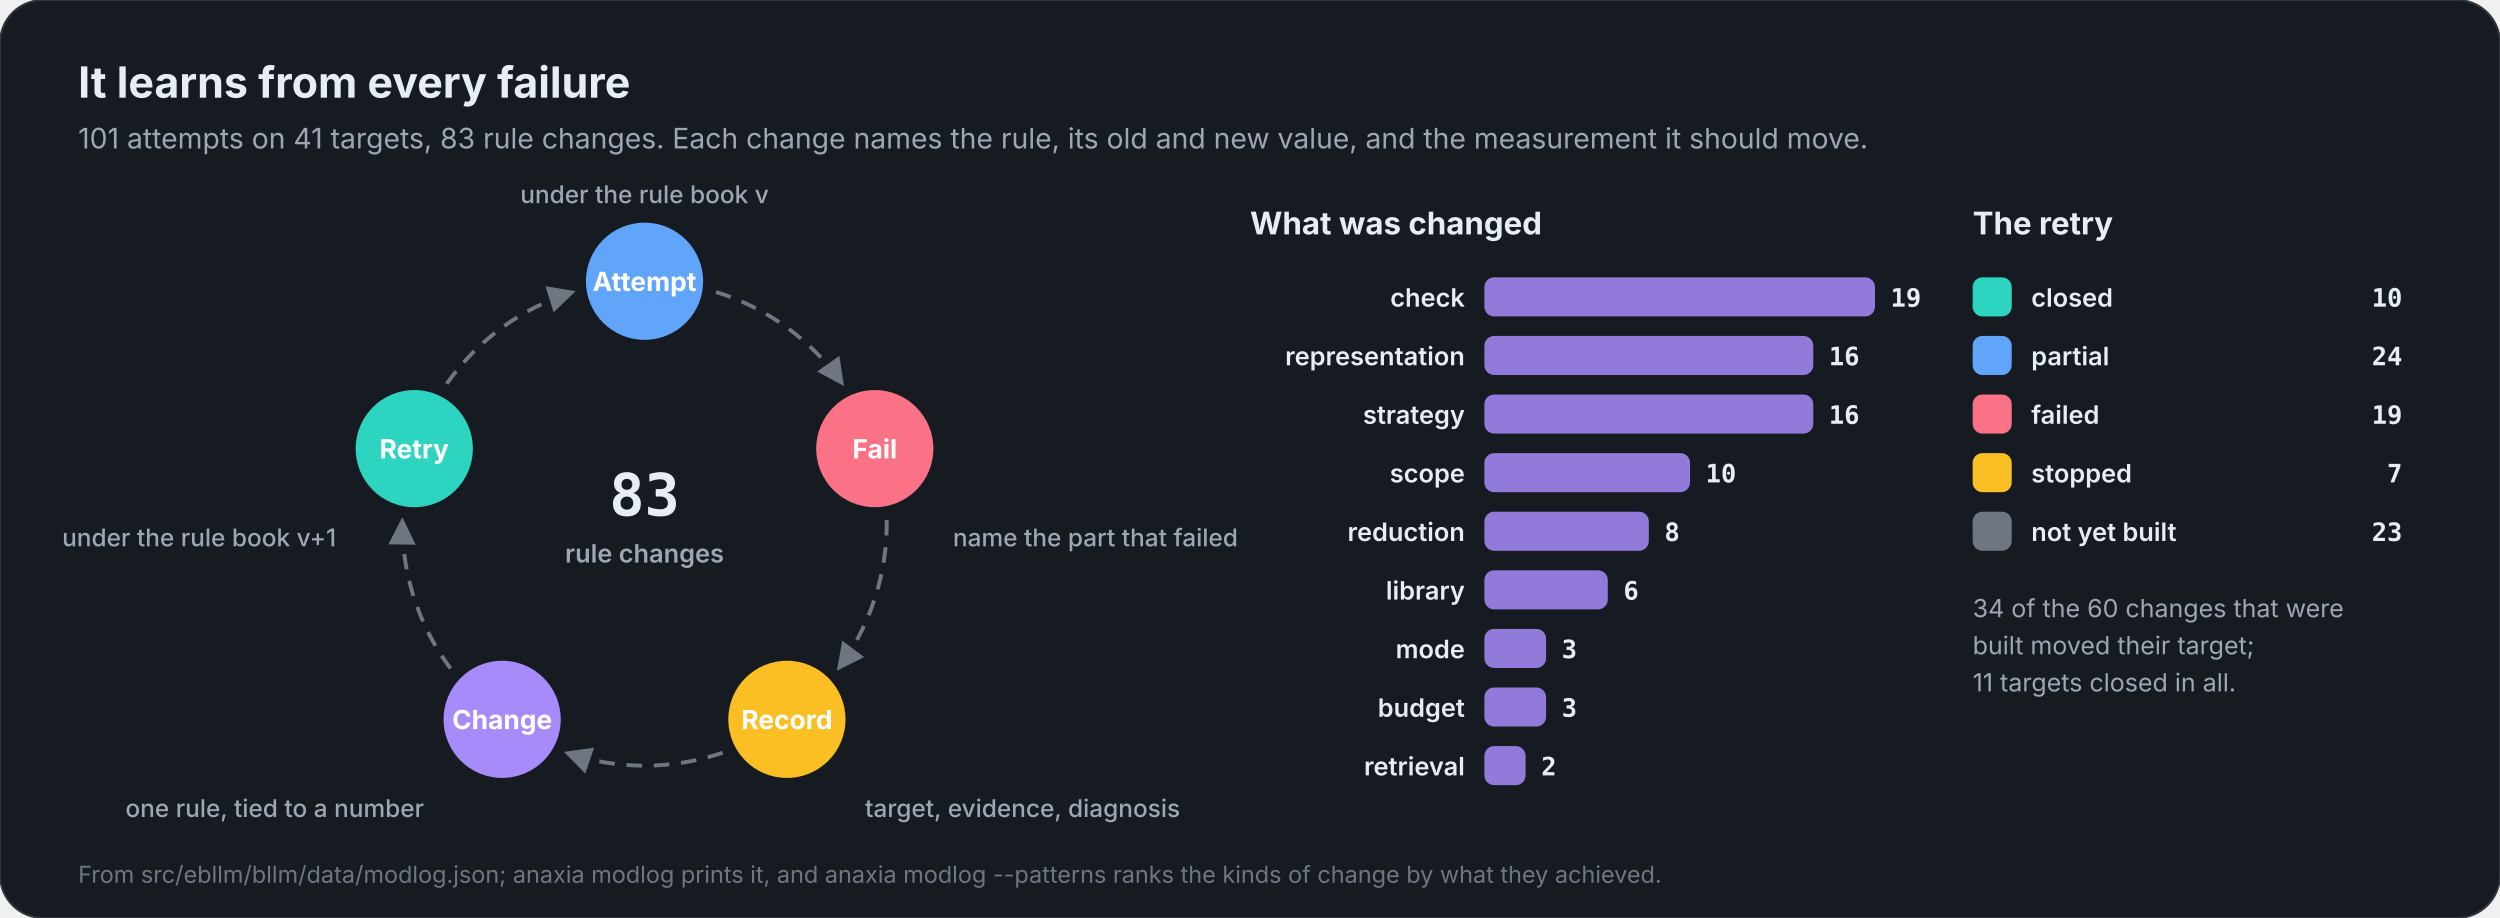
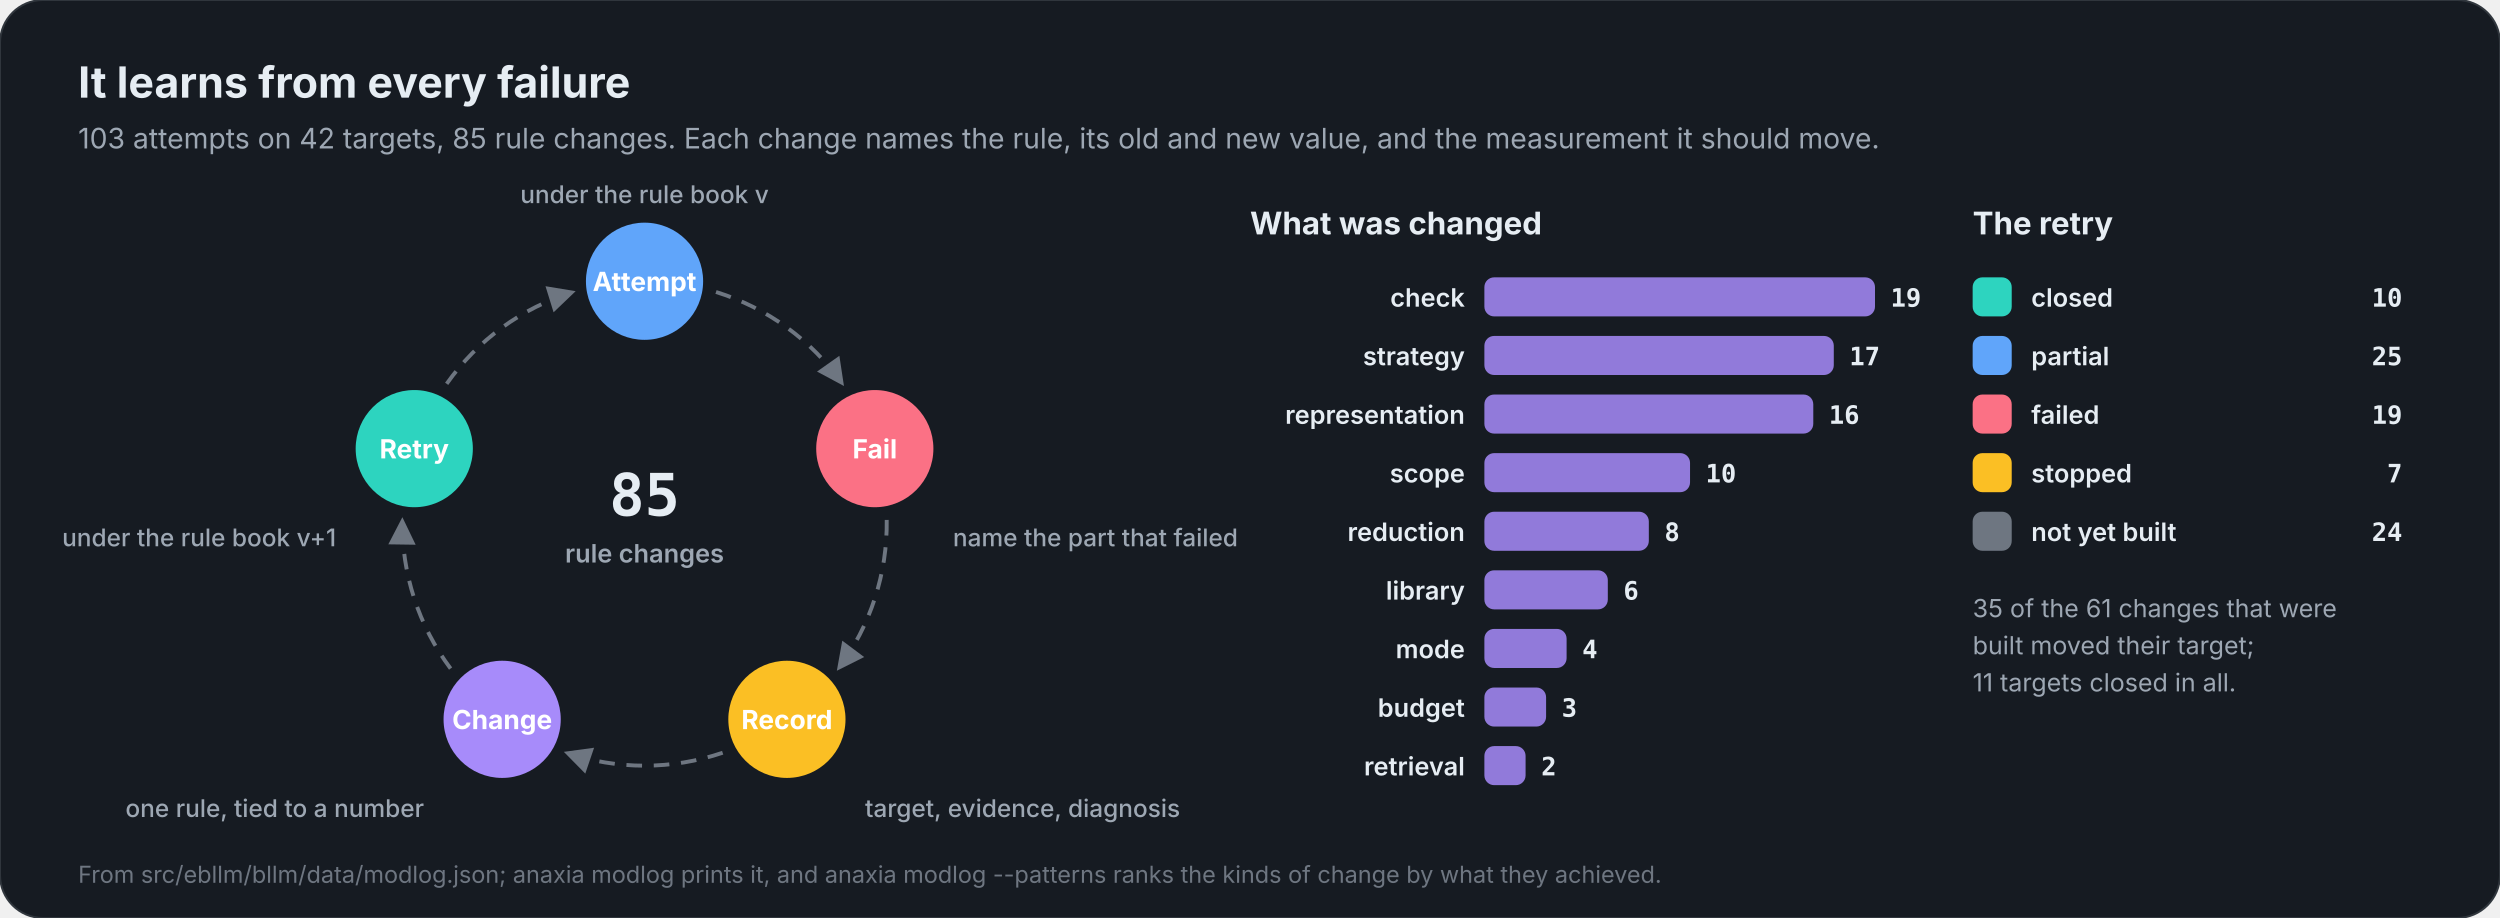
<svg xmlns="http://www.w3.org/2000/svg" viewBox="0 0 1280 470" width="1280" height="470" role="img" aria-label="The learn-from-failure loop of Anaxia and what its changes did">
  <style>@keyframes flow{to{stroke-dashoffset:-28}}@keyframes pulse{0%,100%{transform:scale(1)}50%{transform:scale(1.12)}}@keyframes rise{from{transform:scaleX(0)}to{transform:scaleX(1)}}[marker-end]{stroke-dasharray:8 6;animation:flow 1.4s linear infinite}.pulse{transform-box:fill-box;transform-origin:center;animation:pulse 2.4s ease-in-out infinite}.rise{transform-box:fill-box;transform-origin:left;animation:rise 1.8s cubic-bezier(.2,.8,.2,1) both}@keyframes draw{from{stroke-dashoffset:1}to{stroke-dashoffset:0}}.draw{stroke-dasharray:1;stroke-dashoffset:1;animation:draw 1.1s cubic-bezier(.4,0,.2,1) forwards}@keyframes orbit{to{transform:rotate(360deg)}}.orbit{transform-box:fill-box;transform-origin:center;animation:orbit 12s linear infinite}@keyframes grow{from{transform:scaleY(0)}to{transform:scaleY(1)}}.grow{transform-box:fill-box;transform-origin:bottom;animation:grow 1.6s cubic-bezier(.2,.8,.2,1) both}@keyframes fade{from{opacity:0;transform:translateY(10px)}to{opacity:1;transform:none}}.fade{animation:fade .9s cubic-bezier(.2,.8,.2,1) both}@keyframes ping{0%{opacity:.7;transform:scale(1)}100%{opacity:0;transform:scale(2.6)}}.ping{transform-box:fill-box;transform-origin:center;animation:ping 2.2s cubic-bezier(0,0,.2,1) infinite}@keyframes sweep{0%,55%{transform:translateX(-100%)}100%{transform:translateX(100%)}}.sweep{transform-box:fill-box;animation:sweep 7s ease-in-out infinite}@keyframes march{to{stroke-dashoffset:-24}}.march{stroke-dasharray:3 9;animation:march 2s linear infinite}</style>
  <style>@media (prefers-reduced-motion:reduce){*{animation:none!important}.draw{stroke-dashoffset:0!important}.ping,.sweep{display:none}}</style>
  <defs>
    <marker id="ar" viewBox="0 0 10 10" refX="9" refY="5" markerWidth="7" markerHeight="7" orient="auto-start-reverse">
      <path d="M0,0 L10,5 L0,10 z" fill="#6e7681" />
    </marker>
  </defs>
  <rect width="1280" height="470" rx="22" fill="#161b22" stroke="#30363d" />
  <text x="40.0" y="50.0" font-family="Inter, 'Segoe UI', Roboto, Helvetica, Arial, sans-serif" font-size="22" font-weight="700" fill="#e6edf3" text-anchor="start">It learns from every failure</text>
-   <text x="40.0" y="76.0" font-family="Inter, 'Segoe UI', Roboto, Helvetica, Arial, sans-serif" font-size="14.5" font-weight="400" fill="#9da7b3" text-anchor="start">101 attempts on 41 targets, 83 rule changes. Each change names the rule, its old and new value, and the measurement it should move.</text>
+   <text x="40.0" y="76.0" font-family="Inter, 'Segoe UI', Roboto, Helvetica, Arial, sans-serif" font-size="14.5" font-weight="400" fill="#9da7b3" text-anchor="start">103 attempts on 42 targets, 85 rule changes. Each change names the rule, its old and new value, and the measurement it should move.</text>
  <path d="M366.6,149.5 A124,124 0 0 1 431.3,196.5" fill="none" stroke="#6e7681" stroke-width="2" marker-end="url(#ar)" />
  <path d="M454.0,266.2 A124,124 0 0 1 429.3,342.3" fill="none" stroke="#6e7681" stroke-width="2" marker-end="url(#ar)" />
  <path d="M370.0,385.4 A124,124 0 0 1 290.0,385.4" fill="none" stroke="#6e7681" stroke-width="2" marker-end="url(#ar)" />
  <path d="M230.7,342.3 A124,124 0 0 1 206.0,266.2" fill="none" stroke="#6e7681" stroke-width="2" marker-end="url(#ar)" />
  <path d="M228.7,196.5 A124,124 0 0 1 293.4,149.5" fill="none" stroke="#6e7681" stroke-width="2" marker-end="url(#ar)" />
  <circle class="pulse" cx="330.0" cy="144.0" r="30" fill="#60a5fa" style="animation-delay:0.00s" />
  <text x="330.0" y="149.0" font-family="Inter, 'Segoe UI', Roboto, Helvetica, Arial, sans-serif" font-size="13.5" font-weight="700" fill="#ffffff" text-anchor="middle">Attempt</text>
  <text x="330.0" y="104.0" font-family="Inter, 'Segoe UI', Roboto, Helvetica, Arial, sans-serif" font-size="12.5" font-weight="500" fill="#9da7b3" text-anchor="middle">under the rule book v</text>
  <circle class="pulse" cx="447.9" cy="229.7" r="30" fill="#fb7185" style="animation-delay:0.48s" />
  <text x="447.9" y="234.7" font-family="Inter, 'Segoe UI', Roboto, Helvetica, Arial, sans-serif" font-size="13.5" font-weight="700" fill="#ffffff" text-anchor="middle">Fail</text>
  <text x="487.9" y="279.7" font-family="Inter, 'Segoe UI', Roboto, Helvetica, Arial, sans-serif" font-size="12.5" font-weight="500" fill="#9da7b3" text-anchor="start">name the part that failed</text>
  <circle class="pulse" cx="402.9" cy="368.3" r="30" fill="#fbbf24" style="animation-delay:0.96s" />
  <text x="402.9" y="373.3" font-family="Inter, 'Segoe UI', Roboto, Helvetica, Arial, sans-serif" font-size="13.5" font-weight="700" fill="#ffffff" text-anchor="middle">Record</text>
  <text x="442.9" y="418.3" font-family="Inter, 'Segoe UI', Roboto, Helvetica, Arial, sans-serif" font-size="12.5" font-weight="500" fill="#9da7b3" text-anchor="start">target, evidence, diagnosis</text>
  <circle class="pulse" cx="257.1" cy="368.3" r="30" fill="#a78bfa" style="animation-delay:1.44s" />
  <text x="257.1" y="373.3" font-family="Inter, 'Segoe UI', Roboto, Helvetica, Arial, sans-serif" font-size="13.5" font-weight="700" fill="#ffffff" text-anchor="middle">Change</text>
  <text x="217.1" y="418.3" font-family="Inter, 'Segoe UI', Roboto, Helvetica, Arial, sans-serif" font-size="12.5" font-weight="500" fill="#9da7b3" text-anchor="end">one rule, tied to a number</text>
  <circle class="pulse" cx="212.1" cy="229.7" r="30" fill="#2dd4bf" style="animation-delay:1.92s" />
  <text x="212.1" y="234.7" font-family="Inter, 'Segoe UI', Roboto, Helvetica, Arial, sans-serif" font-size="13.5" font-weight="700" fill="#ffffff" text-anchor="middle">Retry</text>
  <text x="172.1" y="279.7" font-family="Inter, 'Segoe UI', Roboto, Helvetica, Arial, sans-serif" font-size="12.5" font-weight="500" fill="#9da7b3" text-anchor="end">under the rule book v+1</text>
-   <text x="330.0" y="264.0" font-family="'JetBrains Mono', 'SFMono-Regular', Menlo, Consolas, monospace" font-size="30" font-weight="700" fill="#e6edf3" text-anchor="middle">83</text>
+   <text x="330.0" y="264.0" font-family="'JetBrains Mono', 'SFMono-Regular', Menlo, Consolas, monospace" font-size="30" font-weight="700" fill="#e6edf3" text-anchor="middle">85</text>
  <text x="330.0" y="288.0" font-family="Inter, 'Segoe UI', Roboto, Helvetica, Arial, sans-serif" font-size="13" font-weight="600" fill="#9da7b3" text-anchor="middle">rule changes</text>
  <text x="640.0" y="120.0" font-family="Inter, 'Segoe UI', Roboto, Helvetica, Arial, sans-serif" font-size="16" font-weight="700" fill="#e6edf3" text-anchor="start">What was changed</text>
  <text x="750.0" y="157.0" font-family="Inter, 'Segoe UI', Roboto, Helvetica, Arial, sans-serif" font-size="13" font-weight="600" fill="#e6edf3" text-anchor="end">check</text>
  <rect class="rise" x="760" y="142" width="200.0" height="20" rx="5" fill="#a78bfa" fill-opacity="0.85" style="animation-delay:0.00s" />
  <text x="968.0" y="157.0" font-family="'JetBrains Mono', 'SFMono-Regular', Menlo, Consolas, monospace" font-size="13" font-weight="700" fill="#e6edf3" text-anchor="start">19</text>
-   <text x="750.0" y="187.0" font-family="Inter, 'Segoe UI', Roboto, Helvetica, Arial, sans-serif" font-size="13" font-weight="600" fill="#e6edf3" text-anchor="end">representation</text>
-   <rect class="rise" x="760" y="172" width="168.4" height="20" rx="5" fill="#a78bfa" fill-opacity="0.85" style="animation-delay:0.12s" />
-   <text x="936.4" y="187.0" font-family="'JetBrains Mono', 'SFMono-Regular', Menlo, Consolas, monospace" font-size="13" font-weight="700" fill="#e6edf3" text-anchor="start">16</text>
-   <text x="750.0" y="217.0" font-family="Inter, 'Segoe UI', Roboto, Helvetica, Arial, sans-serif" font-size="13" font-weight="600" fill="#e6edf3" text-anchor="end">strategy</text>
+   <text x="750.0" y="187.0" font-family="Inter, 'Segoe UI', Roboto, Helvetica, Arial, sans-serif" font-size="13" font-weight="600" fill="#e6edf3" text-anchor="end">strategy</text>
+   <rect class="rise" x="760" y="172" width="178.9" height="20" rx="5" fill="#a78bfa" fill-opacity="0.85" style="animation-delay:0.12s" />
+   <text x="946.9" y="187.0" font-family="'JetBrains Mono', 'SFMono-Regular', Menlo, Consolas, monospace" font-size="13" font-weight="700" fill="#e6edf3" text-anchor="start">17</text>
+   <text x="750.0" y="217.0" font-family="Inter, 'Segoe UI', Roboto, Helvetica, Arial, sans-serif" font-size="13" font-weight="600" fill="#e6edf3" text-anchor="end">representation</text>
  <rect class="rise" x="760" y="202" width="168.4" height="20" rx="5" fill="#a78bfa" fill-opacity="0.85" style="animation-delay:0.24s" />
  <text x="936.4" y="217.0" font-family="'JetBrains Mono', 'SFMono-Regular', Menlo, Consolas, monospace" font-size="13" font-weight="700" fill="#e6edf3" text-anchor="start">16</text>
  <text x="750.0" y="247.0" font-family="Inter, 'Segoe UI', Roboto, Helvetica, Arial, sans-serif" font-size="13" font-weight="600" fill="#e6edf3" text-anchor="end">scope</text>
  <rect class="rise" x="760" y="232" width="105.3" height="20" rx="5" fill="#a78bfa" fill-opacity="0.85" style="animation-delay:0.36s" />
  <text x="873.3" y="247.0" font-family="'JetBrains Mono', 'SFMono-Regular', Menlo, Consolas, monospace" font-size="13" font-weight="700" fill="#e6edf3" text-anchor="start">10</text>
  <text x="750.0" y="277.0" font-family="Inter, 'Segoe UI', Roboto, Helvetica, Arial, sans-serif" font-size="13" font-weight="600" fill="#e6edf3" text-anchor="end">reduction</text>
  <rect class="rise" x="760" y="262" width="84.2" height="20" rx="5" fill="#a78bfa" fill-opacity="0.85" style="animation-delay:0.48s" />
  <text x="852.2" y="277.0" font-family="'JetBrains Mono', 'SFMono-Regular', Menlo, Consolas, monospace" font-size="13" font-weight="700" fill="#e6edf3" text-anchor="start">8</text>
  <text x="750.0" y="307.0" font-family="Inter, 'Segoe UI', Roboto, Helvetica, Arial, sans-serif" font-size="13" font-weight="600" fill="#e6edf3" text-anchor="end">library</text>
  <rect class="rise" x="760" y="292" width="63.2" height="20" rx="5" fill="#a78bfa" fill-opacity="0.85" style="animation-delay:0.60s" />
  <text x="831.2" y="307.0" font-family="'JetBrains Mono', 'SFMono-Regular', Menlo, Consolas, monospace" font-size="13" font-weight="700" fill="#e6edf3" text-anchor="start">6</text>
  <text x="750.0" y="337.0" font-family="Inter, 'Segoe UI', Roboto, Helvetica, Arial, sans-serif" font-size="13" font-weight="600" fill="#e6edf3" text-anchor="end">mode</text>
-   <rect class="rise" x="760" y="322" width="31.6" height="20" rx="5" fill="#a78bfa" fill-opacity="0.85" style="animation-delay:0.72s" />
-   <text x="799.6" y="337.0" font-family="'JetBrains Mono', 'SFMono-Regular', Menlo, Consolas, monospace" font-size="13" font-weight="700" fill="#e6edf3" text-anchor="start">3</text>
+   <rect class="rise" x="760" y="322" width="42.1" height="20" rx="5" fill="#a78bfa" fill-opacity="0.85" style="animation-delay:0.72s" />
+   <text x="810.1" y="337.0" font-family="'JetBrains Mono', 'SFMono-Regular', Menlo, Consolas, monospace" font-size="13" font-weight="700" fill="#e6edf3" text-anchor="start">4</text>
  <text x="750.0" y="367.0" font-family="Inter, 'Segoe UI', Roboto, Helvetica, Arial, sans-serif" font-size="13" font-weight="600" fill="#e6edf3" text-anchor="end">budget</text>
  <rect class="rise" x="760" y="352" width="31.6" height="20" rx="5" fill="#a78bfa" fill-opacity="0.85" style="animation-delay:0.84s" />
  <text x="799.6" y="367.0" font-family="'JetBrains Mono', 'SFMono-Regular', Menlo, Consolas, monospace" font-size="13" font-weight="700" fill="#e6edf3" text-anchor="start">3</text>
  <text x="750.0" y="397.0" font-family="Inter, 'Segoe UI', Roboto, Helvetica, Arial, sans-serif" font-size="13" font-weight="600" fill="#e6edf3" text-anchor="end">retrieval</text>
  <rect class="rise" x="760" y="382" width="21.1" height="20" rx="5" fill="#a78bfa" fill-opacity="0.85" style="animation-delay:0.96s" />
  <text x="789.1" y="397.0" font-family="'JetBrains Mono', 'SFMono-Regular', Menlo, Consolas, monospace" font-size="13" font-weight="700" fill="#e6edf3" text-anchor="start">2</text>
  <text x="1010.0" y="120.0" font-family="Inter, 'Segoe UI', Roboto, Helvetica, Arial, sans-serif" font-size="16" font-weight="700" fill="#e6edf3" text-anchor="start">The retry</text>
  <rect x="1010" y="142" width="20" height="20" rx="5" fill="#2dd4bf" />
  <text x="1040.0" y="157.0" font-family="Inter, 'Segoe UI', Roboto, Helvetica, Arial, sans-serif" font-size="13" font-weight="600" fill="#e6edf3" text-anchor="start">closed</text>
  <text x="1230.0" y="157.0" font-family="'JetBrains Mono', 'SFMono-Regular', Menlo, Consolas, monospace" font-size="13" font-weight="700" fill="#e6edf3" text-anchor="end">10</text>
  <rect x="1010" y="172" width="20" height="20" rx="5" fill="#60a5fa" />
  <text x="1040.0" y="187.0" font-family="Inter, 'Segoe UI', Roboto, Helvetica, Arial, sans-serif" font-size="13" font-weight="600" fill="#e6edf3" text-anchor="start">partial</text>
-   <text x="1230.0" y="187.0" font-family="'JetBrains Mono', 'SFMono-Regular', Menlo, Consolas, monospace" font-size="13" font-weight="700" fill="#e6edf3" text-anchor="end">24</text>
+   <text x="1230.0" y="187.0" font-family="'JetBrains Mono', 'SFMono-Regular', Menlo, Consolas, monospace" font-size="13" font-weight="700" fill="#e6edf3" text-anchor="end">25</text>
  <rect x="1010" y="202" width="20" height="20" rx="5" fill="#fb7185" />
  <text x="1040.0" y="217.0" font-family="Inter, 'Segoe UI', Roboto, Helvetica, Arial, sans-serif" font-size="13" font-weight="600" fill="#e6edf3" text-anchor="start">failed</text>
  <text x="1230.0" y="217.0" font-family="'JetBrains Mono', 'SFMono-Regular', Menlo, Consolas, monospace" font-size="13" font-weight="700" fill="#e6edf3" text-anchor="end">19</text>
  <rect x="1010" y="232" width="20" height="20" rx="5" fill="#fbbf24" />
  <text x="1040.0" y="247.0" font-family="Inter, 'Segoe UI', Roboto, Helvetica, Arial, sans-serif" font-size="13" font-weight="600" fill="#e6edf3" text-anchor="start">stopped</text>
  <text x="1230.0" y="247.0" font-family="'JetBrains Mono', 'SFMono-Regular', Menlo, Consolas, monospace" font-size="13" font-weight="700" fill="#e6edf3" text-anchor="end">7</text>
  <rect x="1010" y="262" width="20" height="20" rx="5" fill="#6e7681" />
  <text x="1040.0" y="277.0" font-family="Inter, 'Segoe UI', Roboto, Helvetica, Arial, sans-serif" font-size="13" font-weight="600" fill="#e6edf3" text-anchor="start">not yet built</text>
-   <text x="1230.0" y="277.0" font-family="'JetBrains Mono', 'SFMono-Regular', Menlo, Consolas, monospace" font-size="13" font-weight="700" fill="#e6edf3" text-anchor="end">23</text>
-   <text x="1010.0" y="316.0" font-family="Inter, 'Segoe UI', Roboto, Helvetica, Arial, sans-serif" font-size="12.8" font-weight="400" fill="#9da7b3" text-anchor="start">34 of the 60 changes that were</text>
+   <text x="1230.0" y="277.0" font-family="'JetBrains Mono', 'SFMono-Regular', Menlo, Consolas, monospace" font-size="13" font-weight="700" fill="#e6edf3" text-anchor="end">24</text>
+   <text x="1010.0" y="316.0" font-family="Inter, 'Segoe UI', Roboto, Helvetica, Arial, sans-serif" font-size="12.8" font-weight="400" fill="#9da7b3" text-anchor="start">35 of the 61 changes that were</text>
  <text x="1010.0" y="335.0" font-family="Inter, 'Segoe UI', Roboto, Helvetica, Arial, sans-serif" font-size="12.8" font-weight="400" fill="#9da7b3" text-anchor="start">built moved their target;</text>
  <text x="1010.0" y="354.0" font-family="Inter, 'Segoe UI', Roboto, Helvetica, Arial, sans-serif" font-size="12.8" font-weight="400" fill="#9da7b3" text-anchor="start">11 targets closed in all.</text>
  <text x="40.0" y="452.0" font-family="Inter, 'Segoe UI', Roboto, Helvetica, Arial, sans-serif" font-size="12" font-weight="400" fill="#6e7681" text-anchor="start">From src/ebllm/bllm/data/modlog.json; anaxia modlog prints it, and anaxia modlog --patterns ranks the kinds of change by what they achieved.</text>
</svg>
